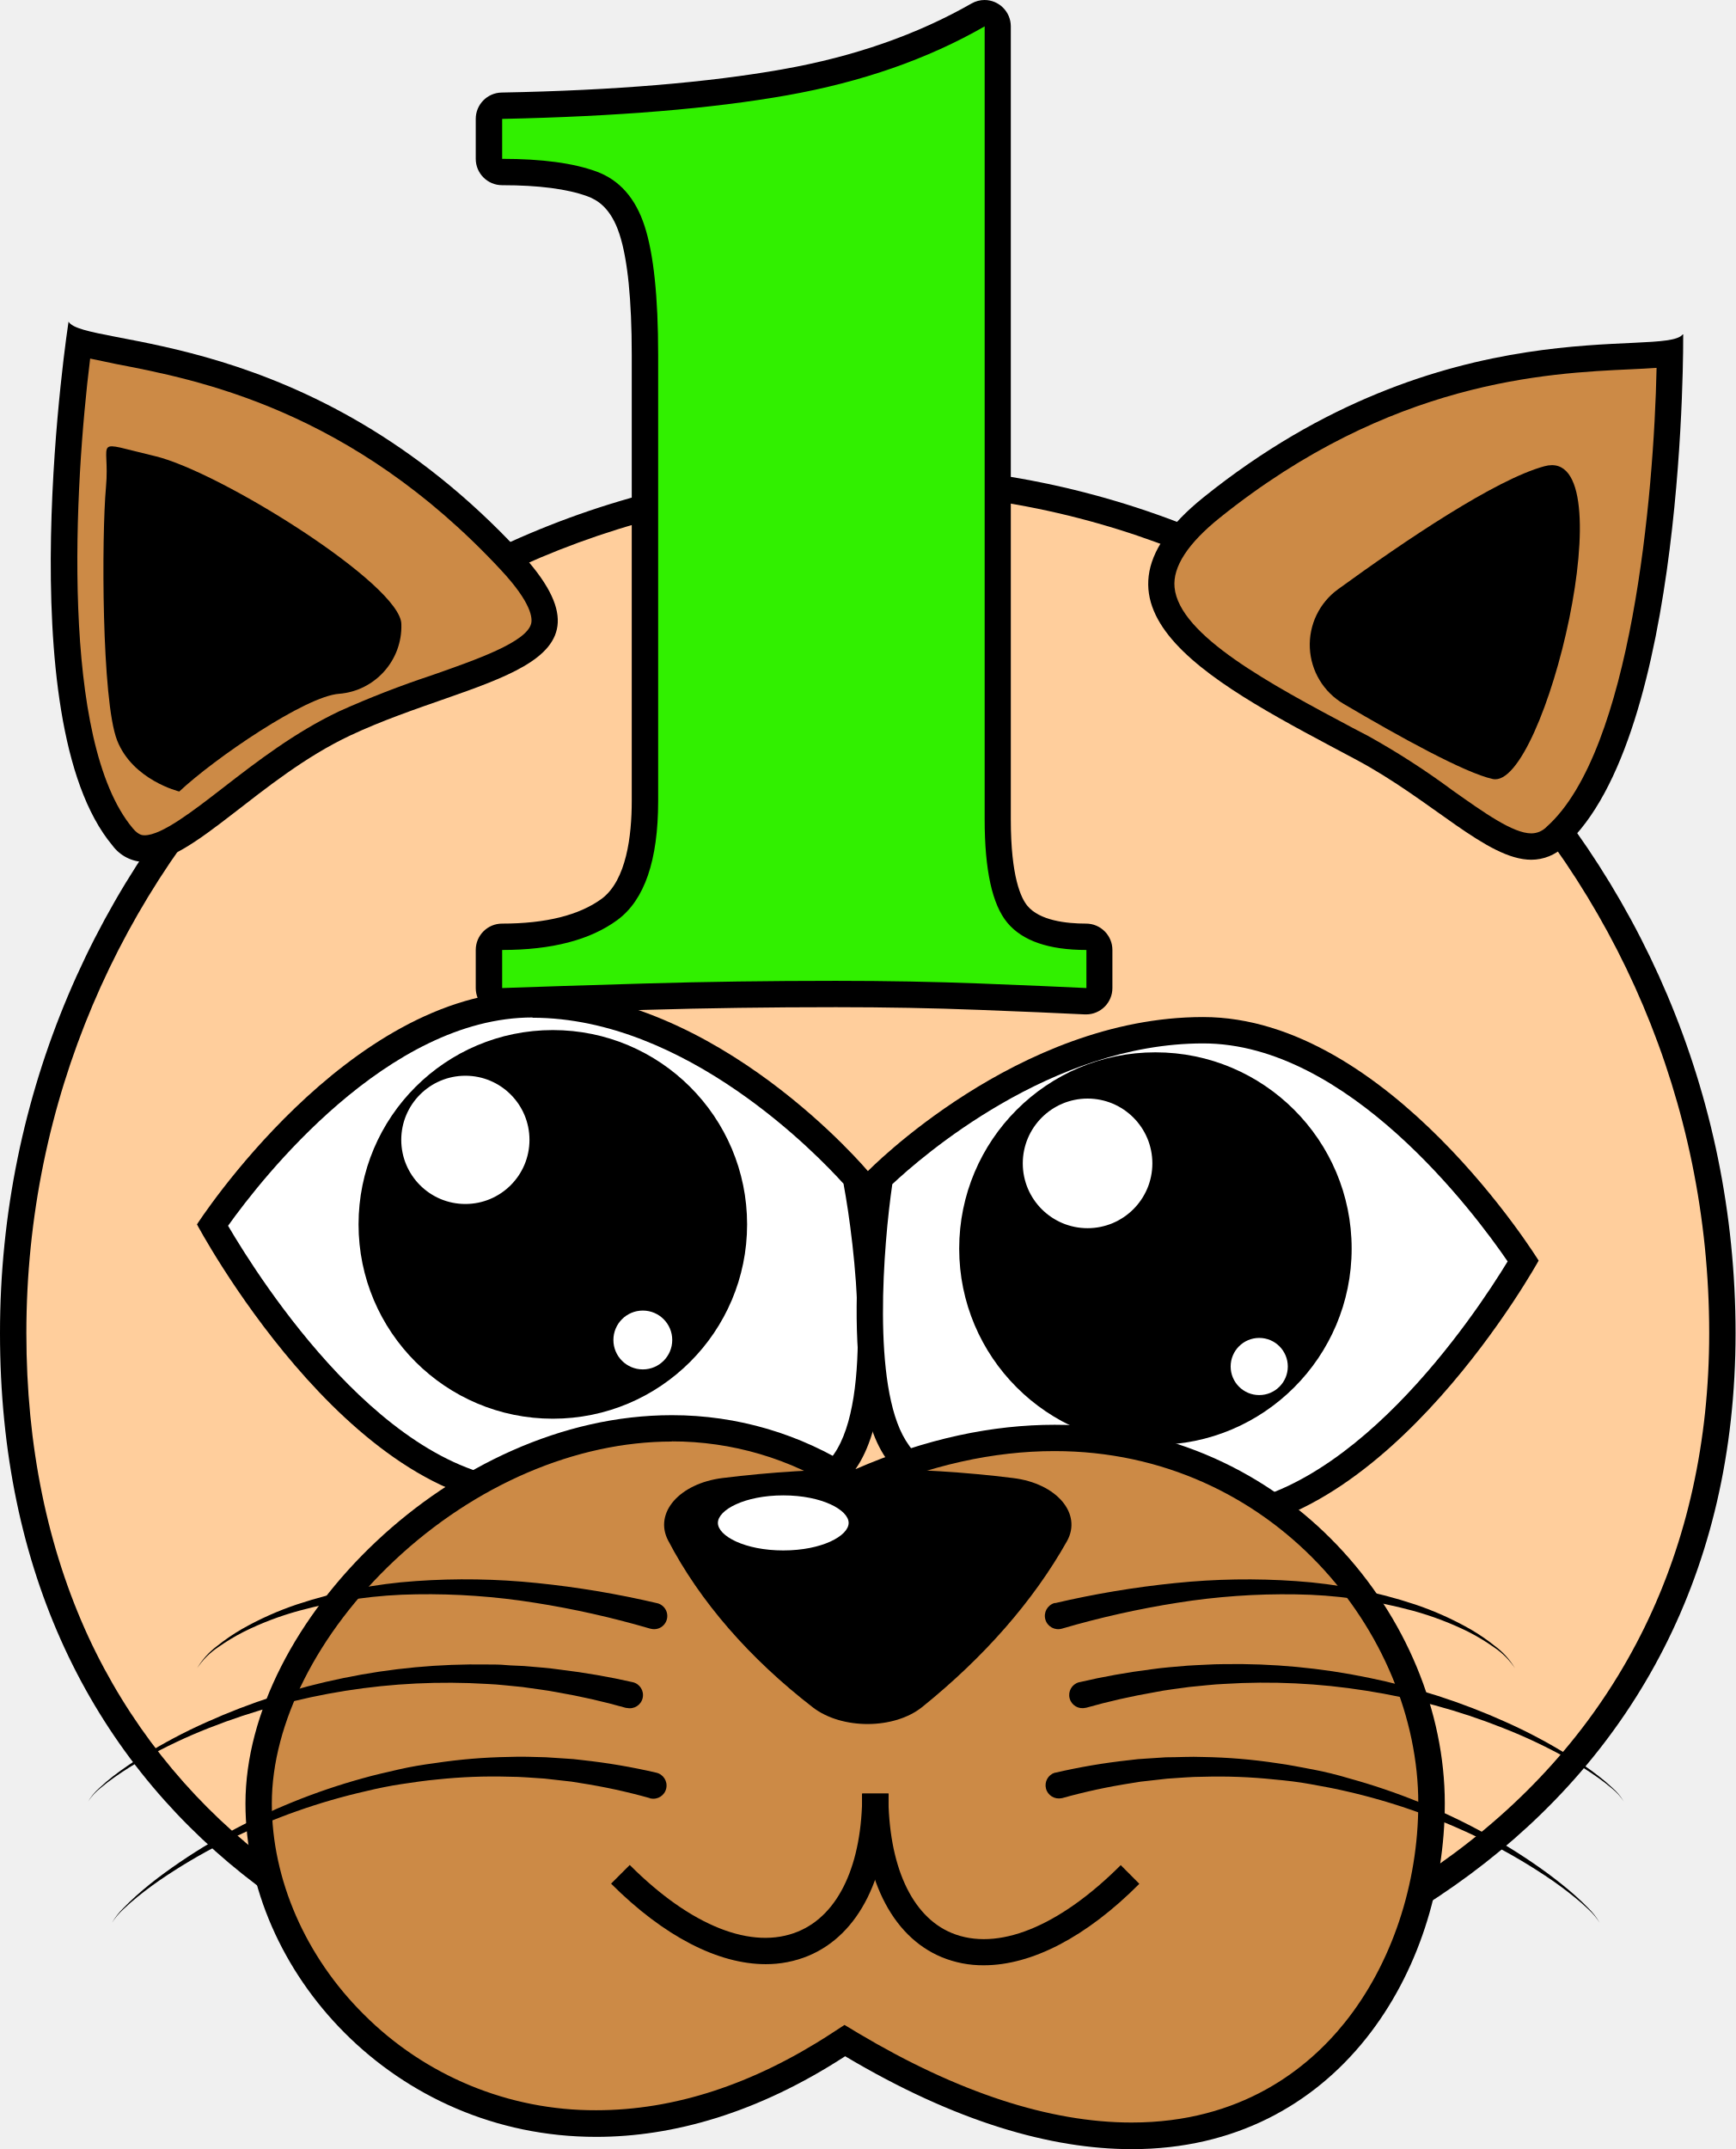
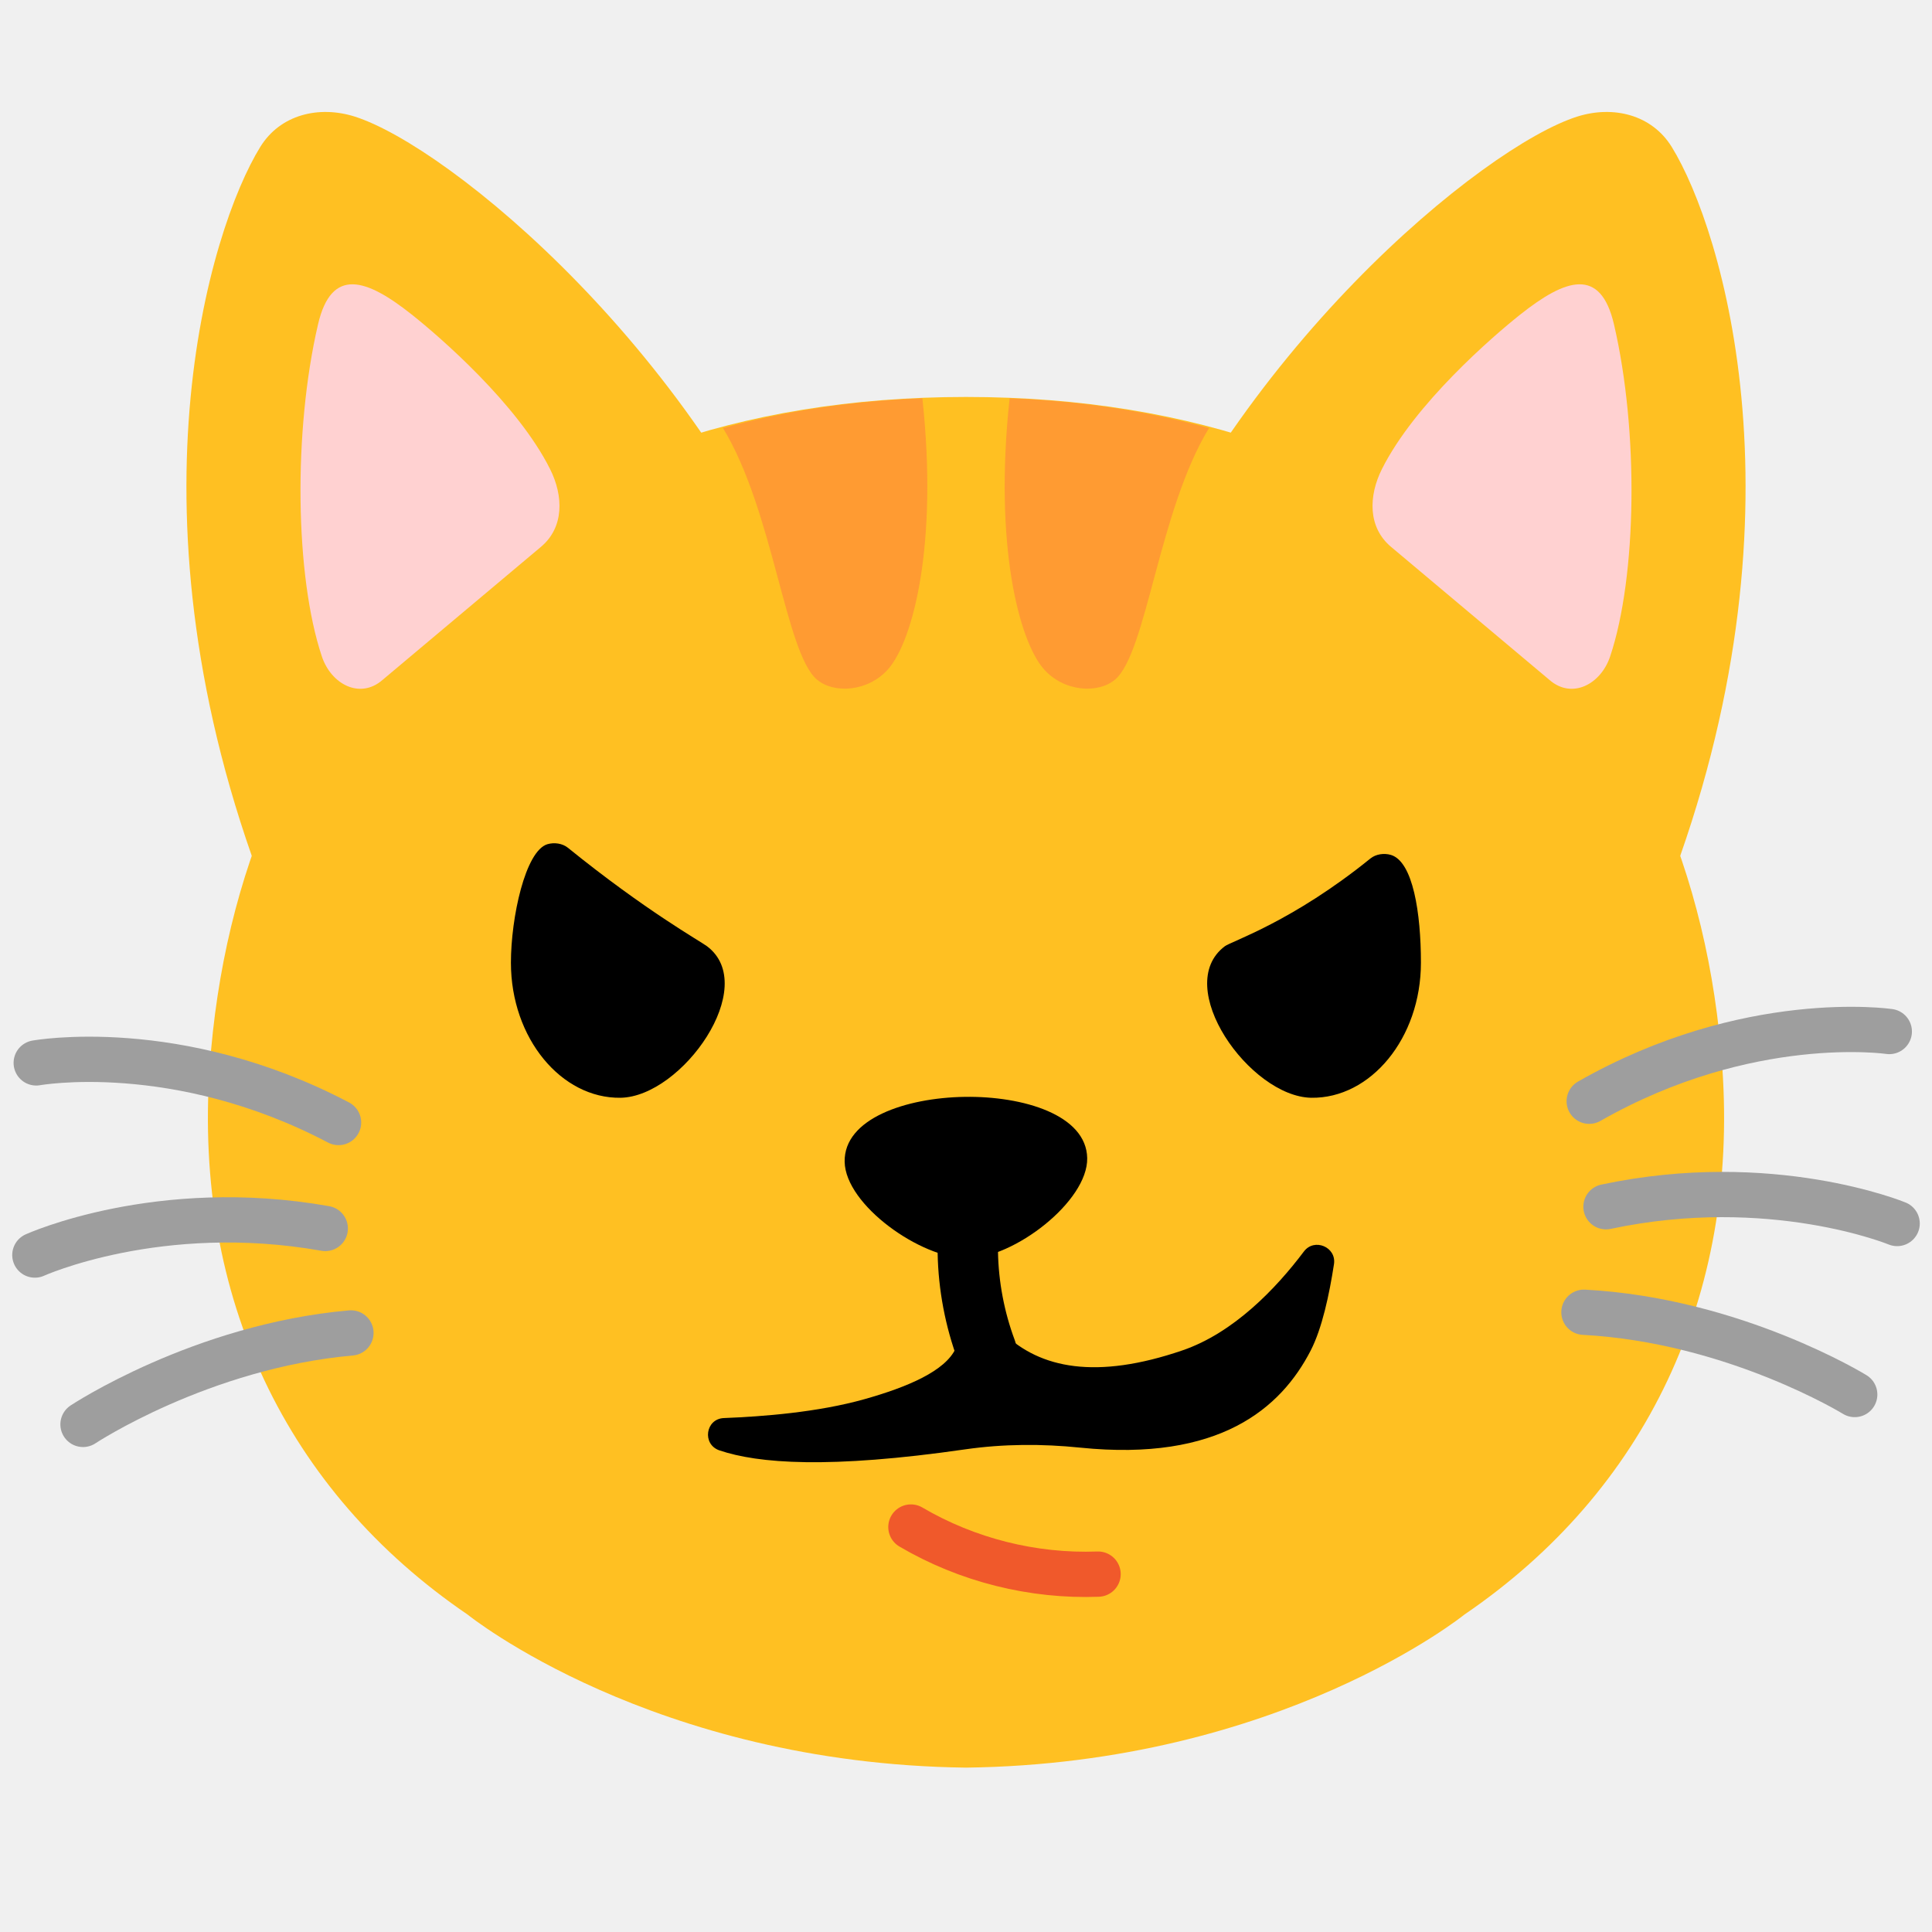
- <svg xmlns="http://www.w3.org/2000/svg" viewBox="0 0 329.2 407.53">
-   <defs>
-     <style>.cls-1{fill:#ffce9c;}.cls-2{fill:#fff;}.cls-3{fill:#cc8a46;}.cls-4{fill:#31f000;}</style>
-   </defs>
-   <g id="Lager_2" data-name="Lager 2">
-     <g id="Lager_2-2" data-name="Lager 2">
-       <path class="cls-1" d="M160.31,387.41c-45.92,0-84.88-11.73-112.69-33.92C18.1,329.94,2.5,295.12,2.5,252.81c0-89.39,72.72-162.1,162.1-162.1s162.1,72.71,162.1,162.1c0,41.86-17.06,76.66-49.35,100.63C247.85,375.34,206.28,387.41,160.31,387.41Z" />
-       <path d="M164.6,93.21a159.6,159.6,0,0,1,159.6,159.6c0,41-16.71,75.14-48.34,98.62-29.07,21.59-70.11,33.48-115.55,33.48S76.54,373.37,49.18,351.54A113,113,0,0,1,16.8,310.48C9,293.57,5,274.17,5,252.81A159.6,159.6,0,0,1,164.6,93.21m0-5A164.59,164.59,0,0,0,0,252.81c0,90.9,69.4,137.1,160.31,137.1s168.89-46.2,168.89-137.1A164.59,164.59,0,0,0,164.6,88.21Z" />
-       <path class="cls-2" d="M136.25,285.93A181,181,0,0,1,117,284.51a156.25,156.25,0,0,0-16-1.22c-30.28,0-56.11-42.89-60.7-51,4.87-7,30.56-41.87,60.7-41.87,31.32,0,57.72,28.76,61.3,32.83,1,5.21,7.11,40.73-2.11,53.88C156,283.14,148.37,285.93,136.25,285.93Z" />
-       <path d="M101,193c29.21,0,54.22,26.19,59,31.48,2.2,11.85,5.6,40.69-1.83,51.3-3.69,5.25-10.64,7.7-21.87,7.7a179.56,179.56,0,0,1-19-1.4A157.62,157.62,0,0,0,101,280.79c-27.51,0-51.64-37.94-57.74-48.34,6.41-9,30.26-39.5,57.74-39.5m0-5c-35.15,0-63.64,44.24-63.64,44.24s28.49,53.6,63.64,53.6c9.74,0,23.12,2.64,35.28,2.64,10.74,0,20.51-2.06,26-9.84,10.64-15.18,2.39-56.44,2.39-56.44S136.11,188,101,188Z" />
-       <path class="cls-2" d="M209.07,288.55c-15.16,0-31.68-1.68-39.36-14.08-8-12.85-3.58-45.58-2.76-51.12,4.1-4,30.26-28,61.28-28,30.18,0,55.9,36.51,60.71,43.76-4.65,7.86-30.47,49.08-60.71,49.08-2.8,0-5.76.07-8.89.16C216,288.46,212.55,288.55,209.07,288.55Z" />
-       <path d="M228.23,197.87c27.45,0,51.4,32.08,57.74,41.34-6.15,10.1-30.24,46.5-57.74,46.5-2.84,0-5.81.08-9,.16-3.32.09-6.75.18-10.2.18-14.47,0-30.2-1.53-37.24-12.9-6.44-10.41-4.2-37.17-2.54-48.58,5.43-5.1,30.1-26.7,58.94-26.7m0-5c-35.14,0-63.63,29.28-63.63,29.28s-6.27,38.68,3,53.63c8.24,13.31,25.28,15.27,41.49,15.27,6.76,0,13.39-.34,19.16-.34,35.15,0,63.64-51.65,63.64-51.65s-28.49-46.19-63.64-46.19Z" />
-       <circle cx="104.86" cy="232.19" r="36.85" />
-       <path class="cls-2" d="M88.26,228.84a12.66,12.66,0,1,1,12.66-12.65A12.66,12.66,0,0,1,88.26,228.84Z" />
-       <path d="M88.26,204a12.16,12.16,0,1,1-12.15,12.16A12.17,12.17,0,0,1,88.26,204m0-1a13.16,13.16,0,1,0,13.16,13.16A13.16,13.16,0,0,0,88.26,203Z" />
-       <path class="cls-2" d="M121.93,260.19a6.08,6.08,0,1,1,6.08-6.08A6.09,6.09,0,0,1,121.93,260.19Z" />
-       <path d="M121.93,248.53a5.58,5.58,0,1,1-5.58,5.58,5.58,5.58,0,0,1,5.58-5.58m0-1a6.58,6.58,0,1,0,6.58,6.58,6.59,6.59,0,0,0-6.58-6.58Z" />
-       <circle cx="219.16" cy="236.78" r="37.22" />
-       <path class="cls-2" d="M206.29,233.4a12.79,12.79,0,1,1,12.79-12.78A12.79,12.79,0,0,1,206.29,233.4Z" />
-       <path d="M206.29,208.33A12.29,12.29,0,1,1,194,220.62a12.3,12.3,0,0,1,12.28-12.29m0-1a13.29,13.29,0,1,0,13.29,13.29,13.28,13.28,0,0,0-13.29-13.29Z" />
-       <path class="cls-2" d="M238.85,265.06a5.92,5.92,0,1,1,5.92-5.92A5.92,5.92,0,0,1,238.85,265.06Z" />
-       <path d="M238.85,253.72a5.42,5.42,0,1,1-5.42,5.42,5.42,5.42,0,0,1,5.42-5.42m0-1a6.42,6.42,0,1,0,6.42,6.42,6.42,6.42,0,0,0-6.42-6.42Z" />
-       <path class="cls-3" d="M214.67,405c-16,0-33.82-5.81-53.09-17.27l-1.33-.8-1.31.85c-15.2,9.88-30.63,14.89-45.86,14.89A64.45,64.45,0,0,1,67.2,383.77C55.67,372.25,49.06,357,49.06,342c0-15.83,9-33.73,24-47.88,15.72-14.78,35.52-23.25,54.33-23.25a61.43,61.43,0,0,1,33.45,9.86l1.12.72,1.22-.53c12.5-5.46,24.88-8.23,36.8-8.23,42.79,0,71.54,35.84,71.54,69.31,0,15.9-5.27,31.6-14.46,43.08-7.29,9.12-20.56,20-42.41,20Z" />
-       <path d="M127.42,273.34a58.91,58.91,0,0,1,32.1,9.47l2.25,1.43,2.44-1.06c12.18-5.32,24.23-8,35.81-8,41.29,0,69,34.55,69,66.81,0,15.34-5.07,30.48-13.91,41.52-6.95,8.69-19.61,19-40.46,19-15.51,0-32.94-5.69-51.82-16.92L160.19,384l-2.61,1.7c-14.79,9.61-29.76,14.48-44.5,14.48A61.94,61.94,0,0,1,69,382C57.91,371,51.56,356.36,51.56,342c0-15.16,8.69-32.37,23.25-46.06,15.26-14.34,34.43-22.57,52.61-22.57m0-5c-41.62,0-80.86,39.27-80.86,73.63,0,31.87,28.15,63.23,66.52,63.23,14.59,0,30.66-4.53,47.23-15.29,20.95,12.47,39.1,17.62,54.37,17.62,39.15,0,59.37-33.92,59.37-65.56,0-34.82-29.73-71.81-74-71.81-11.68,0-24.37,2.57-37.8,8.43a64,64,0,0,0-34.79-10.25Z" />
-       <path class="cls-3" d="M290.47,160.57c-4.29,0-9.89-4-16.37-8.6a144.27,144.27,0,0,0-15.72-10.14l-3-1.57c-16-8.5-34.09-18.13-35.08-28.61-.45-4.78,2.75-10,9.52-15.4,33.05-26.55,64.36-28,79.4-28.69,3.17-.15,5.61-.26,7.48-.55-.23,15.18-2.39,74.42-21.7,91.67a6.62,6.62,0,0,1-4.57,1.89Z" />
-       <path d="M314.22,69.79c-.5,24.12-4.78,72.68-20.85,87a4.07,4.07,0,0,1-2.9,1.25c-3.49,0-9-3.95-14.92-8.13a146.14,146.14,0,0,0-16-10.32l-3-1.57c-15.42-8.2-32.9-17.5-33.76-26.64-.37-3.88,2.52-8.33,8.6-13.21,32.41-26,62-27.41,77.95-28.14,1.82-.09,3.42-.16,4.84-.27m5-6.35C315.65,68,274,57.58,228.3,94.3c-26.75,21.5,3,35.92,28.9,49.74,14.56,7.77,24.84,19,33.27,19a9.05,9.05,0,0,0,6.23-2.52c23.22-20.73,22.57-97.11,22.57-97.11Z" />
-       <path class="cls-3" d="M27.43,160.93a5.17,5.17,0,0,1-4.16-2.22C6.64,138.86,13.05,79.92,15,64.87c1.81.56,4.21,1,7.33,1.62,14.79,2.86,45.56,8.8,74.43,39.84,5,5.36,7.16,9.59,6.42,12.55-1.2,4.84-10.56,8.11-20.47,11.57a179.8,179.8,0,0,0-17.3,6.73C57.25,141,50.19,146.48,44,151.31,37.29,156.47,31.54,160.93,27.43,160.93Z" />
-       <path d="M17.1,68c1.39.3,3,.61,4.76,1C37.5,72,66.61,77.59,94.93,108c6,6.41,6.06,9.3,5.82,10.25-.87,3.53-10.43,6.86-18.86,9.81a183,183,0,0,0-17.54,6.82c-8.42,4-15.59,9.52-21.92,14.42-5.78,4.48-11.75,9.1-15,9.1-.39,0-1.13,0-2.24-1.32C11.35,140.59,14.12,91.93,17.1,68M13,61s-11.65,75.49,8.34,99.35a7.66,7.66,0,0,0,6.07,3.11c9.22,0,21.89-15.93,39.05-24,23.81-11.18,53.19-12.16,32.11-34.82C58.66,61.7,16,66,13,61Z" />
-       <path d="M154.23,323.82c-12-9.26-21.47-20.1-27.51-31.71-2.71-5.21,2.15-10.79,10.31-11.82a223.84,223.84,0,0,1,55.11,0c8.29,1,13.18,6.76,10.23,12-6.4,11.37-15.76,22-27.43,31.41C169.6,328,159.71,328,154.23,323.82Z" />
-       <path d="M145.23,372.48c-9,0-19.33-5.28-29.32-15.27l3.54-3.54c11.61,11.62,23.25,16.22,31.93,12.62,7.74-3.2,12.17-12.74,12.17-26.17h5c0,15.55-5.56,26.77-15.25,30.79A21,21,0,0,1,145.23,372.48Z" />
-       <path d="M186.62,372.69a20.51,20.51,0,0,1-8-1.54c-9.61-4-15.12-15.29-15.12-31h5c0,13.62,4.39,23.25,12,26.41,8.64,3.58,20.32-1.11,32.08-12.86l3.53,3.54C206.06,367.34,195.68,372.69,186.62,372.69Z" />
-       <path d="M123.29,308.84a174.42,174.42,0,0,0-21.92-4.91A129.17,129.17,0,0,0,79,302.34a89,89,0,0,0-22.25,3.11,58.06,58.06,0,0,0-10.53,4,39.61,39.61,0,0,0-4.84,2.92,14.36,14.36,0,0,0-4,4,14.41,14.41,0,0,1,3.79-4.22,38,38,0,0,1,4.73-3.23,59.3,59.3,0,0,1,10.45-4.67,91.18,91.18,0,0,1,22.5-4.42,132.87,132.87,0,0,1,23,.37A179.92,179.92,0,0,1,124.55,304a2.5,2.5,0,1,1-1.12,4.87Z" />
-       <path d="M118.7,323.87a128.35,128.35,0,0,0-13-2.95c-2.19-.43-4.4-.66-6.61-1l-3.33-.33c-1.11-.12-2.22-.2-3.34-.25a123.68,123.68,0,0,0-52.78,8.35,99.59,99.59,0,0,0-12.23,5.78,62,62,0,0,0-5.74,3.6c-.92.65-1.82,1.34-2.68,2.07a11,11,0,0,0-2.28,2.49,10.85,10.85,0,0,1,2.18-2.6,34,34,0,0,1,2.59-2.21A62.92,62.92,0,0,1,27.07,333a99.43,99.43,0,0,1,12.07-6.4,123.18,123.18,0,0,1,26-8.38,125,125,0,0,1,27.38-2.57c1.15,0,2.3,0,3.45.11s2.3.1,3.45.18c2.29.21,4.59.35,6.88.69A135.14,135.14,0,0,1,120,319a2.5,2.5,0,0,1-1.08,4.89l-.1,0Z" />
-       <path d="M123.29,341a112.09,112.09,0,0,0-13.23-2.87l-1.67-.27-1.69-.19-3.37-.38c-2.26-.14-4.52-.36-6.79-.36a101.34,101.34,0,0,0-13.6.52c-2.27.2-4.52.55-6.77.88s-4.49.8-6.71,1.33a117.49,117.49,0,0,0-25.83,9.14,106.41,106.41,0,0,0-12,6.86,69,69,0,0,0-5.57,4.07c-.89.72-1.76,1.48-2.59,2.27a13.28,13.28,0,0,0-2.23,2.62,13,13,0,0,1,2.12-2.73c.8-.83,1.64-1.63,2.5-2.4,1.72-1.54,3.55-3,5.41-4.35a109.1,109.1,0,0,1,11.73-7.45,119.61,119.61,0,0,1,25.8-10.46c2.24-.64,4.52-1.14,6.8-1.67s4.58-.9,6.9-1.21a104.08,104.08,0,0,1,14-1.17c2.35-.1,4.69,0,7,.06l3.52.23,1.76.12,1.76.2a117.64,117.64,0,0,1,13.92,2.37,2.5,2.5,0,1,1-1.06,4.89l-.1,0Z" />
-       <path d="M200.17,304a180.08,180.08,0,0,1,22.72-3.79,132.73,132.73,0,0,1,23-.37,91.17,91.17,0,0,1,22.51,4.42,59.3,59.3,0,0,1,10.45,4.67,37.86,37.86,0,0,1,4.72,3.23,14.31,14.31,0,0,1,3.8,4.22,14.4,14.4,0,0,0-4-4,39.49,39.49,0,0,0-4.83-2.92,58.63,58.63,0,0,0-10.53-4,89,89,0,0,0-22.25-3.11,129.36,129.36,0,0,0-22.41,1.59,175.21,175.21,0,0,0-21.92,4.91A2.5,2.5,0,0,1,200,304Z" />
-       <path d="M204.77,319a134.15,134.15,0,0,1,13.63-2.44c2.28-.34,4.59-.48,6.88-.69,1.15-.08,2.3-.12,3.45-.18s2.3-.11,3.45-.11a124.86,124.86,0,0,1,27.37,2.57,123.08,123.08,0,0,1,26,8.38,98.57,98.57,0,0,1,12.06,6.4,60.15,60.15,0,0,1,5.61,3.88,34.1,34.1,0,0,1,2.6,2.21,10.85,10.85,0,0,1,2.18,2.6,11,11,0,0,0-2.28-2.49c-.86-.73-1.76-1.42-2.68-2.07a62.16,62.16,0,0,0-5.75-3.6,98.23,98.23,0,0,0-12.23-5.78,120.67,120.67,0,0,0-26-7.07,122,122,0,0,0-26.78-1.28c-1.12.05-2.23.13-3.34.25l-3.33.33c-2.21.32-4.43.55-6.62,1a128.16,128.16,0,0,0-13,2.95l-.08,0a2.5,2.5,0,0,1-1.29-4.83Z" />
-       <path d="M200.17,336.17a117.8,117.8,0,0,1,13.93-2.37l1.75-.2,1.76-.12,3.52-.23c2.35,0,4.7-.16,7.05-.06a104.08,104.08,0,0,1,14,1.17c2.32.31,4.61.78,6.9,1.21s4.56,1,6.8,1.67a119.61,119.61,0,0,1,25.8,10.46,109.1,109.1,0,0,1,11.73,7.45c1.86,1.38,3.68,2.81,5.41,4.35.86.77,1.7,1.57,2.5,2.4a13,13,0,0,1,2.12,2.73,13.28,13.28,0,0,0-2.23-2.62c-.83-.79-1.7-1.55-2.6-2.27a68.82,68.82,0,0,0-5.56-4.07,106.41,106.41,0,0,0-11.95-6.86,117.49,117.49,0,0,0-25.83-9.14c-2.22-.53-4.47-.92-6.71-1.33s-4.5-.68-6.77-.88a101.49,101.49,0,0,0-13.61-.52c-2.26,0-4.52.22-6.78.36l-3.38.38-1.68.19-1.67.27A112.25,112.25,0,0,0,201.43,341l-.09,0a2.5,2.5,0,0,1-1.27-4.83Z" />
-       <path d="M254.84,133.47a13,13,0,0,1-1.05-21.72c12.64-9.18,29.89-20.84,39.18-23.34,15.79-4.27,0,61.46-9.82,59.32C277.87,146.59,265.32,139.65,254.84,133.47Z" />
-       <path d="M34,150.1c6.74-6.32,24-18.11,30.33-18.53a12.85,12.85,0,0,0,11.8-13.18c0-7.47-34.46-29-46.76-31.9s-8.43-3.37-9.27,5.9-.84,40.44,2.11,48S34,150.1,34,150.1Z" />
-       <path class="cls-2" d="M148.57,294.52c-7,0-12.9-2.62-12.9-5.72s5.91-5.72,12.9-5.72,12.9,2.62,12.9,5.72S155.56,294.52,148.57,294.52Z" />
-       <path d="M148.57,283.58c7.3,0,12.4,2.75,12.4,5.22s-5.1,5.22-12.4,5.22-12.4-2.75-12.4-5.22,5.09-5.22,12.4-5.22m0-1c-7.4,0-13.4,2.78-13.4,6.22s6,6.22,13.4,6.22,13.4-2.79,13.4-6.22-6-6.22-13.4-6.22Z" />
-       <path class="cls-4" d="M95.24,189.87a2.47,2.47,0,0,1-1.73-.7,2.5,2.5,0,0,1-.77-1.8v-7.22a2.49,2.49,0,0,1,2.5-2.5c8.82,0,15.67-1.75,20.37-5.2,4.46-3.27,6.72-10.17,6.72-20.52V67.28c0-10.69-.82-18.65-2.45-23.66-1.49-4.54-4-7.41-7.61-8.75-4.07-1.49-9.8-2.25-17-2.25a2.5,2.5,0,0,1-2.5-2.5V22.55a2.5,2.5,0,0,1,2.45-2.5c21.57-.45,39.62-1.95,53.64-4.44,13.86-2.45,26.21-6.75,36.7-12.78a2.48,2.48,0,0,1,1.24-.33,2.42,2.42,0,0,1,1.25.34A2.47,2.47,0,0,1,189.27,5V155.37c0,11.2,2,16,3.72,18,2.36,2.83,6.75,4.27,13,4.27a2.49,2.49,0,0,1,2.5,2.5v7.22a2.51,2.51,0,0,1-2.5,2.5h-.12c-4.91-.24-11.86-.54-20.11-.86-8.76-.34-17.93-.51-27.25-.51-12.54,0-24.73.17-36.23.51-10.62.31-20,.61-27,.86Z" />
-       <path d="M186.77,5V155.37q0,14.44,4.3,19.61t15,5.17v7.22c-4.59-.22-11.3-.52-20.13-.86S168,186,158.56,186q-18.93,0-36.31.51t-27,.86v-7.22q14.12,0,21.85-5.68t7.74-22.54V67.28q0-16.51-2.58-24.43t-9.12-10.32q-6.54-2.4-17.89-2.41V22.55q32.69-.69,54-4.47T186.77,5m0-5a5,5,0,0,0-2.49.66C174,6.54,162,10.75,148.39,13.15c-13.89,2.47-31.81,4-53.25,4.4a5,5,0,0,0-4.9,5v7.57a5,5,0,0,0,5,5c6.93,0,12.37.71,16.17,2.1,1.83.67,4.45,2.15,6.09,7.18,1.55,4.75,2.33,12.45,2.33,22.88v84.65c0,6.54-1,15-5.7,18.51-4.26,3.12-10.61,4.71-18.89,4.71a5,5,0,0,0-5,5v7.22a5,5,0,0,0,5,5h.18c7-.25,16.37-.55,27-.86,11.48-.34,23.64-.51,36.16-.51,9.29,0,18.43.17,27.16.51,8.23.32,15.18.61,20.08.86H206a5,5,0,0,0,5-5v-7.22a5,5,0,0,0-5-5c-3.8,0-8.81-.59-11.12-3.37-1.18-1.41-3.15-5.41-3.15-16.41V5a5,5,0,0,0-5-5Z" />
+ <svg xmlns="http://www.w3.org/2000/svg" width="800px" height="800px" viewBox="0 0 128 128" aria-hidden="true" role="img" class="iconify iconify--noto" preserveAspectRatio="xMidYMid meet">
+   <path d="M110.47 59.02c9.51-24.83 3.65-43.83.29-49.28c-1.33-2.16-3.89-2.76-6.25-2.02C98.29 9.68 81.5 23.4 74.08 42.6" fill="#ffc022">
+ 
+ </path>
+   <path d="M17.53 59.02c-9.51-24.83-3.65-43.83-.29-49.28c1.33-2.16 3.89-2.76 6.25-2.02C29.71 9.68 46.5 23.4 53.92 42.6" fill="#ffc022">
+ 
+ </path>
+   <path d="M114.11 70.76C112.31 44.78 94.44 26.3 64 26.3S15.69 44.78 13.89 70.76c-1.05 15.14 5.05 28.01 17.09 36.21c0 0 12.21 9.88 33.02 10.14c20.81-.26 33.02-10.14 33.02-10.14c12.03-8.2 18.14-21.07 17.09-36.21z" fill="#ffc022">
+ 
+ </path>
+   <path d="M54.12 45.02c1.13.96 3.42.82 4.75-.72c1.61-1.87 3.29-8.17 2.24-17.91c-4.67.17-9.09.84-13.21 1.97c3.33 5.46 4.13 14.88 6.22 16.66z" opacity=".47" fill="#ff7043">
+ 
+ </path>
+   <path d="M73.88 45.02c-1.13.96-3.42.82-4.75-.72c-1.61-1.87-3.29-8.17-2.24-17.91c4.67.17 9.09.84 13.21 1.97c-3.33 5.46-4.13 14.88-6.22 16.66z" opacity=".47" fill="#ff7043">
+ 
+ </path>
+   <path d="M55.96 76.97c-.05-2.86 4.06-4.24 7.95-4.3s8.07 1.2 8.12 4.06c.05 2.86-4.86 6.64-7.95 6.64c-3.08 0-8.07-3.54-8.12-6.4z" fill="#000000">
+ 
+ </path>
+   <path d="M66.47 88.31c2.44 2.37 6.18 3.1 11.86 1.16c3.4-1.16 6.21-4.1 8.06-6.56c.69-.91 2.16-.29 1.99.84c-.31 2.02-.79 4.26-1.54 5.72c-1.97 3.83-6.05 7.38-15.27 6.44c-2.53-.26-5.08-.25-7.6.11c-9.06 1.31-13.74.94-16.31.07c-1.16-.4-.92-2.09.3-2.14c2.57-.1 6.22-.38 9.31-1.25c2.84-.8 5.36-1.86 6.05-3.37s2.58-1.58 3.15-1.02z" fill="#000000">
+ 
+ </path>
+   <path d="M65.35 89.47c-.77-2.07-1.19-4.28-1.23-6.49" fill="none" stroke="#000000" stroke-width="4" stroke-linecap="round" stroke-miterlimit="10">
+ 
+ </path>
+   <path d="M60.35 101.17c3.73 2.19 8.08 3.28 12.4 3.12" fill="none" stroke="#f0592b" stroke-width="3" stroke-linecap="round" stroke-miterlimit="10">
+ 
+ </path>
+   <g fill="none" stroke="#9e9e9e" stroke-width="3" stroke-linecap="round" stroke-miterlimit="10">
+     <path d="M2.4 70.42s9.31-1.69 20.03 3.95">
+ 
+ </path>
+     <path d="M2.31 83.15s8.21-3.72 19.24-1.76">
+ 
+ </path>
+     <path d="M5.5 94.37s7.82-5.18 17.75-6.06">
+ 
+ </path>
+     <g>
+       <path d="M125.17 68.34s-9.36-1.38-19.88 4.62">
+ 
+ </path>
+       <path d="M125.69 81.06s-8.33-3.44-19.29-1.11">
+ 
+ </path>
+       <path d="M122.88 92.39s-7.99-4.92-17.94-5.45">
+ 
+ </path>
    </g>
  </g>
+   <path d="M33.85 63.78c0-2.98.95-7.41 2.42-7.85c.45-.13.99-.06 1.36.24c5.16 4.18 8.79 6.2 9.21 6.52c3.53 2.65-1.65 9.96-5.72 10.04c-3.93.06-7.27-3.94-7.27-8.95z" fill="#000000">
+ 
+ </path>
+   <path d="M94.14 63.78c0-3.27-.52-6.7-1.99-7.14c-.45-.13-.99-.06-1.36.24c-5.16 4.18-9.22 5.49-9.64 5.81c-3.53 2.65 1.65 9.96 5.72 10.04c3.93.06 7.27-3.94 7.27-8.95z" fill="#000000">
+ 
+ </path>
+   <path d="M92.16 36.23c-1.54-1.29-1.5-3.37-.6-5.16c2.16-4.31 7.33-8.78 9.16-10.23c3-2.38 5.32-3.18 6.21.65c1.65 7.08 1.52 16.69-.25 21.99c-.62 1.87-2.54 2.86-4.02 1.57l-10.5-8.82z" fill="#ffd1d1">
+ 
+ </path>
+   <path d="M35.84 36.23c1.54-1.29 1.5-3.37.6-5.16c-2.16-4.31-7.33-8.78-9.16-10.23c-3-2.38-5.32-3.18-6.21.65c-1.65 7.08-1.52 16.69.25 21.99c.62 1.87 2.54 2.86 4.02 1.57l10.5-8.82z" fill="#ffd1d1">
+ 
+ </path>
</svg>
